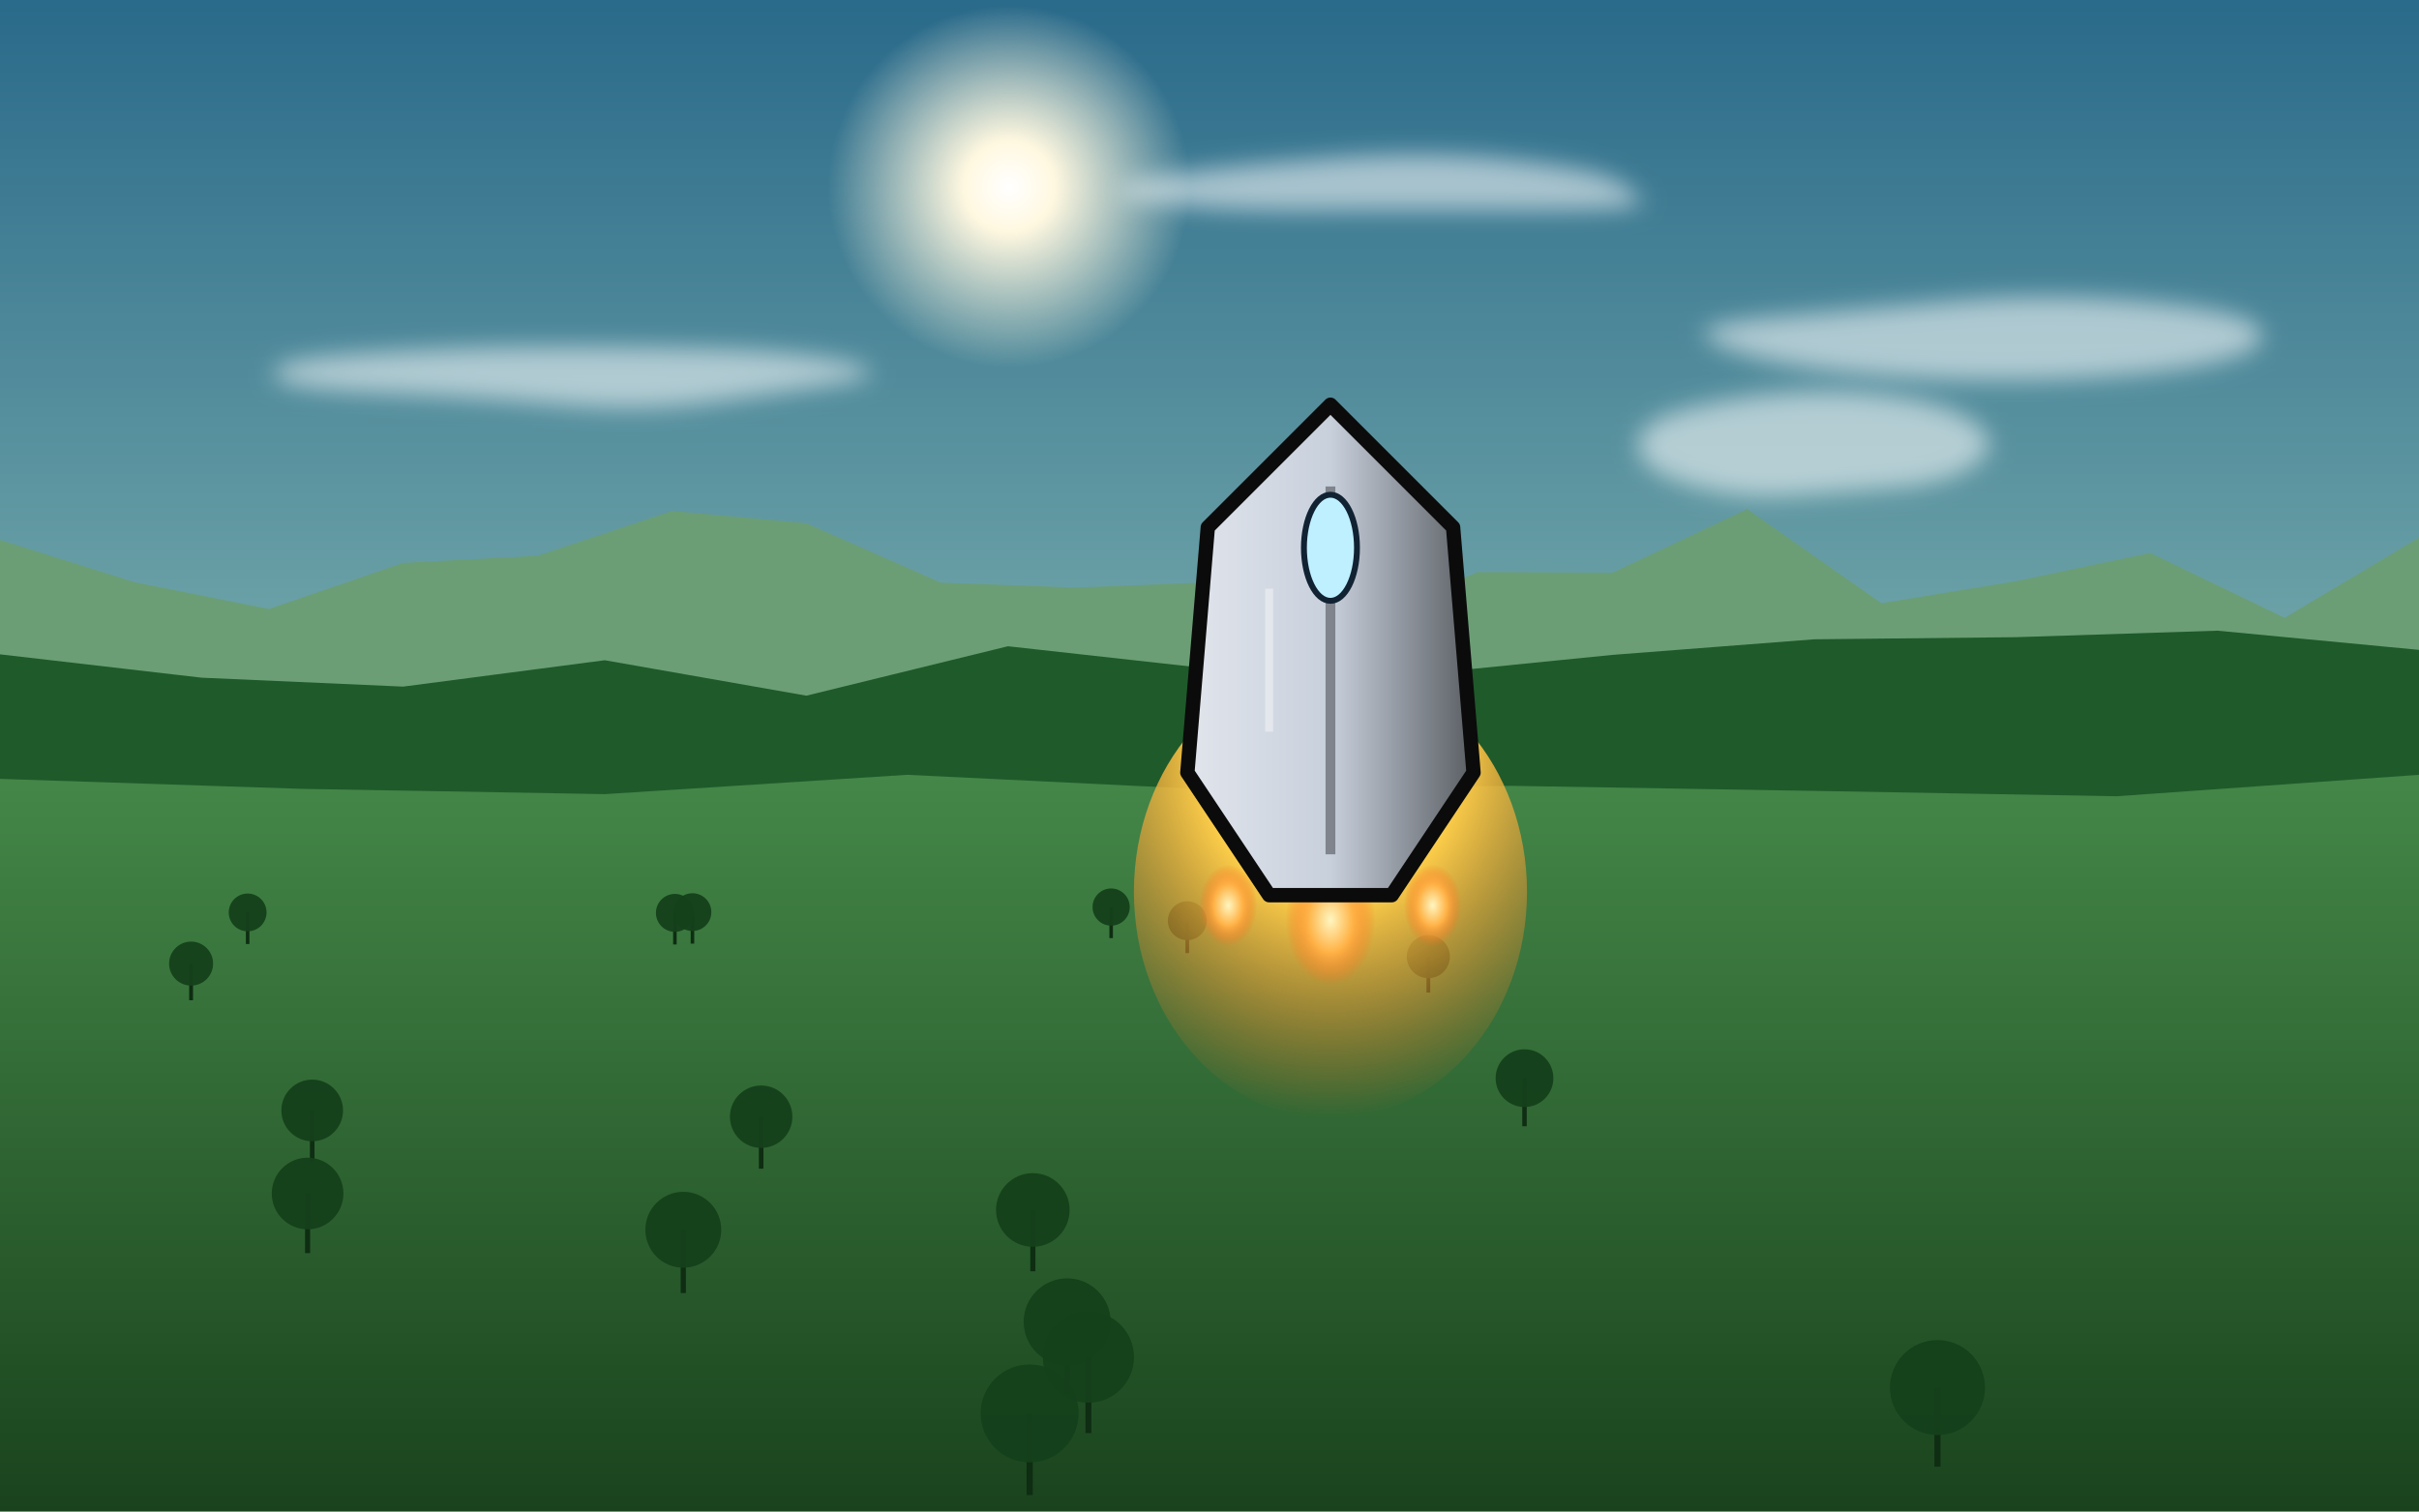
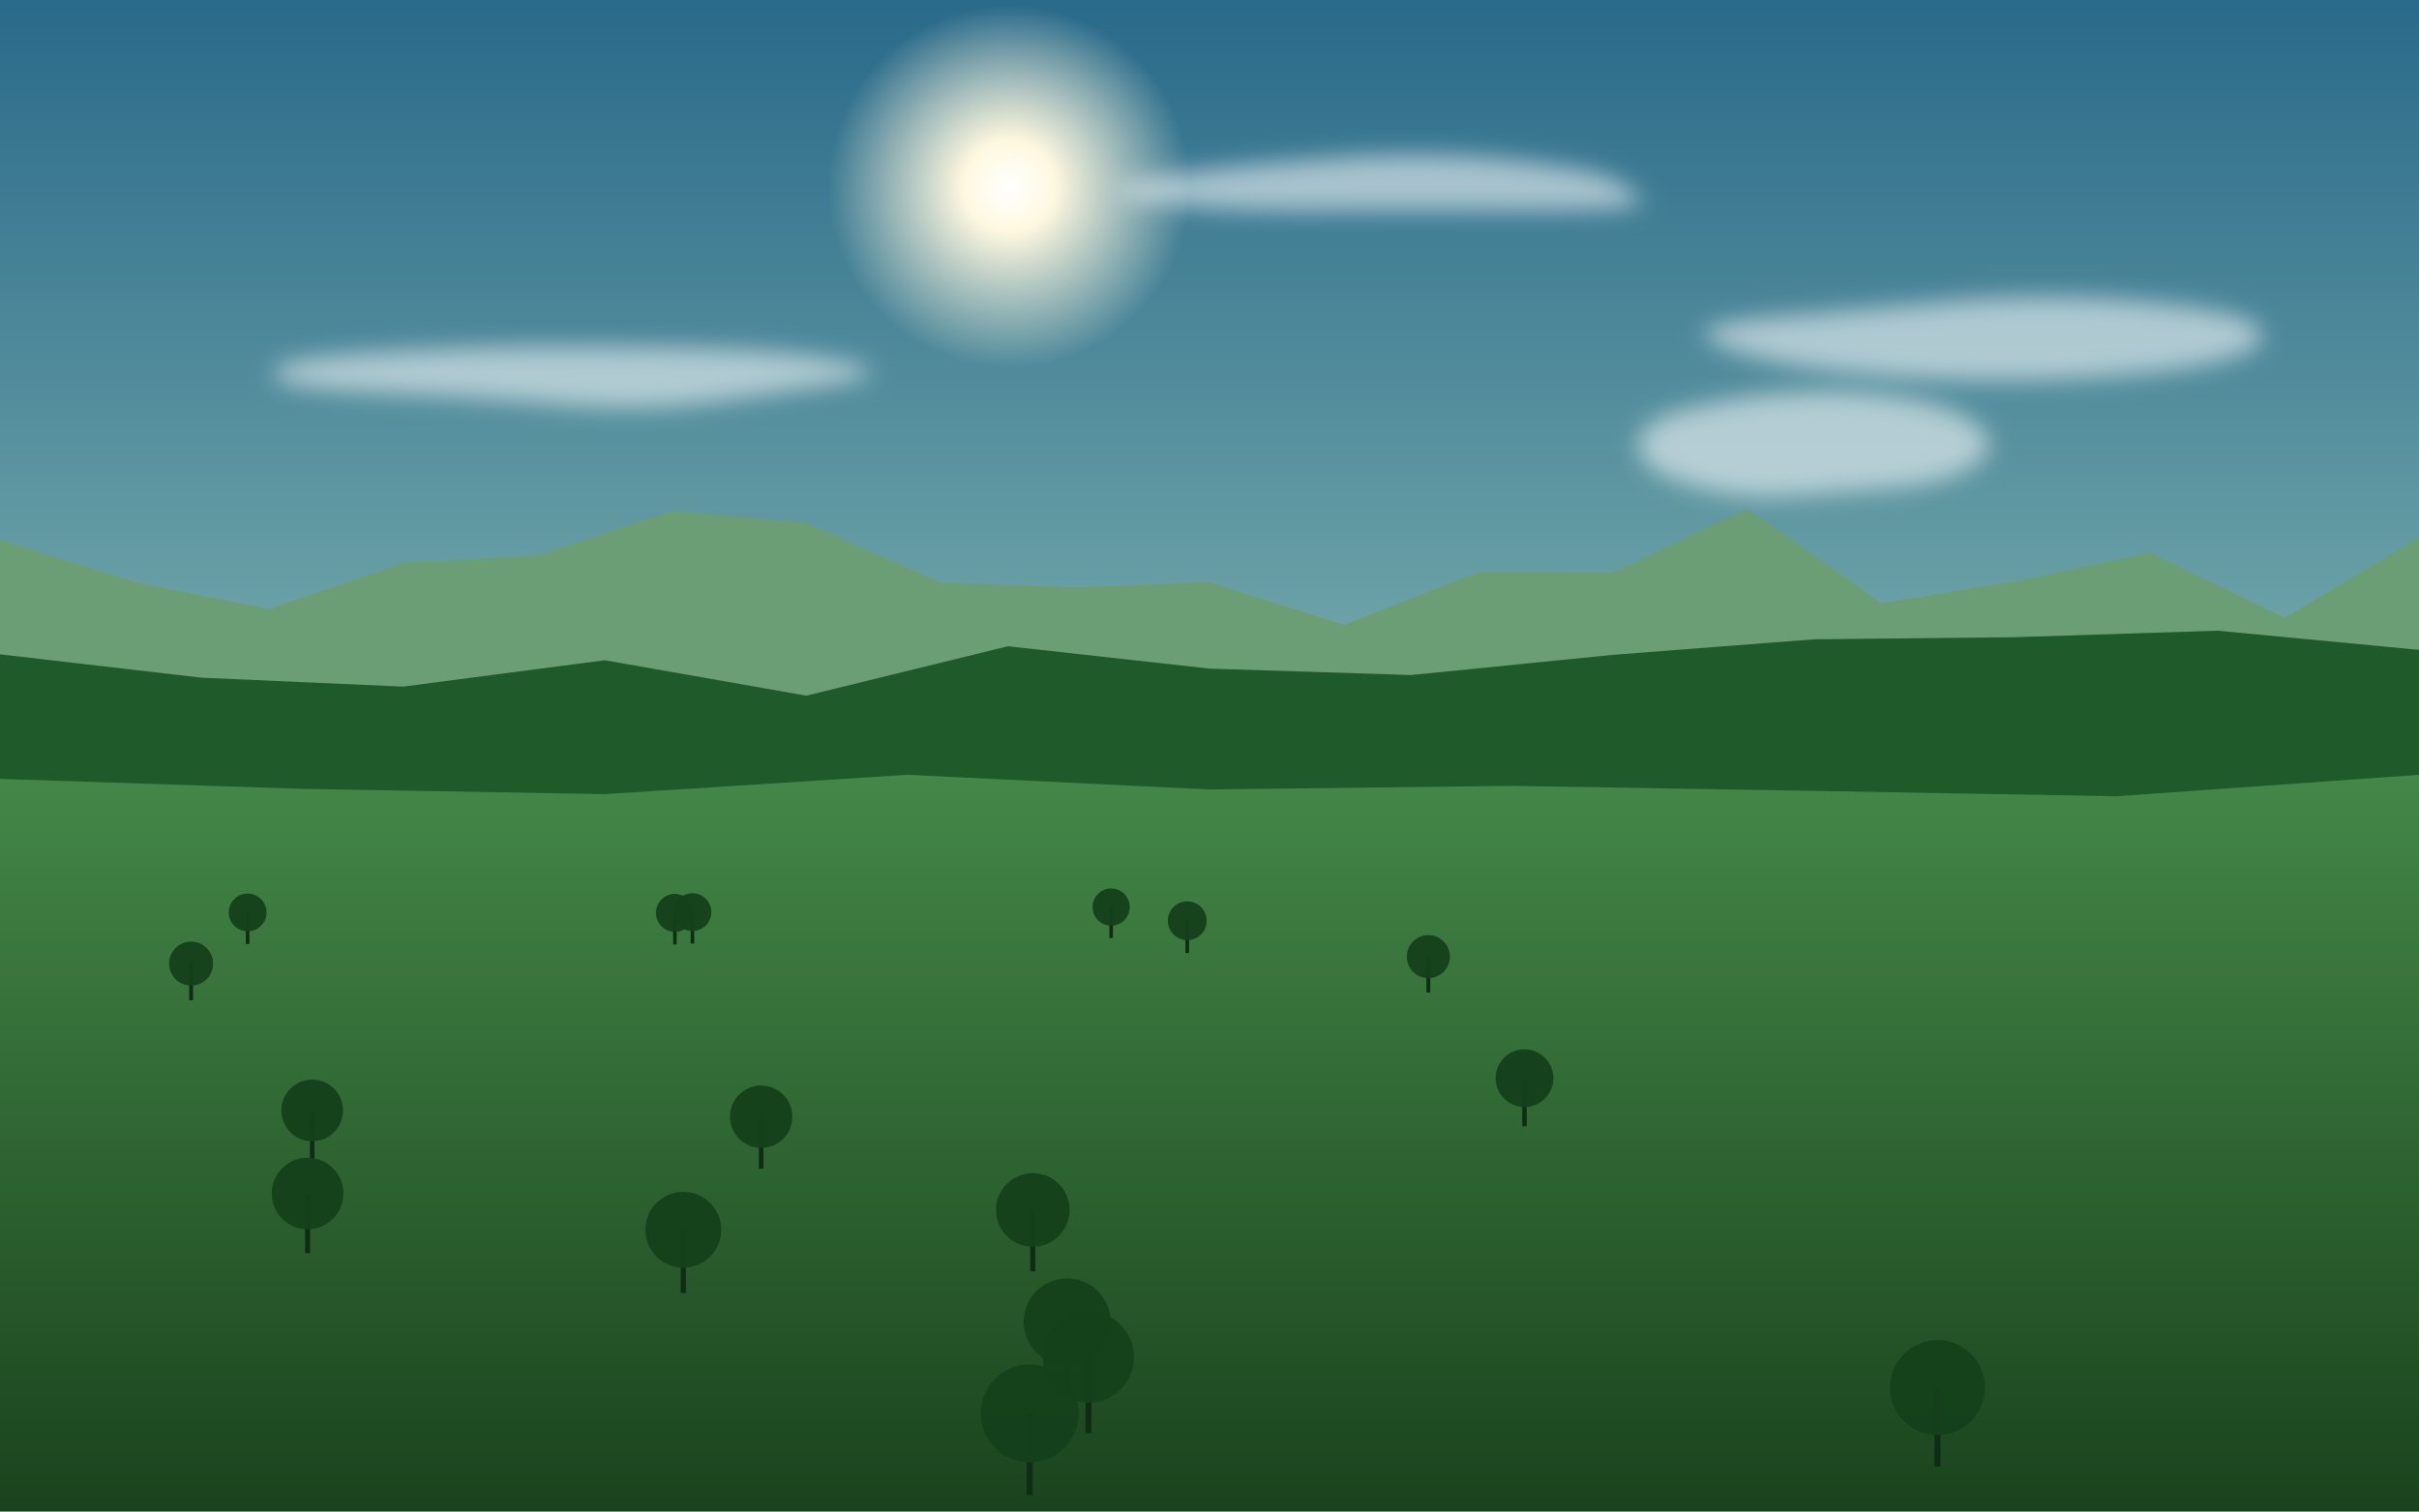
<svg xmlns="http://www.w3.org/2000/svg" width="320" height="200" viewBox="0 0 320 200">
  <defs>
    <linearGradient id="sky" x1="0" y1="0" x2="0" y2="1">
      <stop offset="0" stop-color="#2a6a8a" />
      <stop offset="1" stop-color="#c8f0d0" />
    </linearGradient>
    <linearGradient id="gr" x1="0" y1="0" x2="0" y2="1">
      <stop offset="0" stop-color="#448748" />
      <stop offset="1" stop-color="#1a431d" />
    </linearGradient>
    <filter id="soft" x="-50%" y="-50%" width="200%" height="200%">
      <feGaussianBlur stdDeviation="1.6" />
    </filter>
    <radialGradient id="sun" cx="0.5" cy="0.5" r="0.5">
      <stop offset="0" stop-color="#ffffff" />
      <stop offset="0.25" stop-color="#fff8e0" />
      <stop offset="1" stop-color="#fff8e0" stop-opacity="0" />
-     </radialGradient>
-     <linearGradient id="csh" x1="0" y1="0" x2="0" y2="1">
-       <stop offset="0" stop-color="#e1e5ec" />
-       <stop offset="0.5" stop-color="#c8d0dc" />
-       <stop offset="1" stop-color="#5a5e63" />
-     </linearGradient>
-     <radialGradient id="cse" cx="0.5" cy="0.5" r="0.5">
-       <stop offset="0" stop-color="#fff6c0" />
-       <stop offset="0.5" stop-color="#ffb347" />
-       <stop offset="1" stop-color="#ff6a1a" stop-opacity="0" />
-     </radialGradient>
-     <radialGradient id="fl" cx="0.5" cy="0.2" r="0.8">
-       <stop offset="0" stop-color="#ffffff" />
-       <stop offset="0.4" stop-color="#ffd04a" />
-       <stop offset="1" stop-color="#ff6a1a" stop-opacity="0" />
    </radialGradient>
  </defs>
  <rect x="0" y="0" width="320" height="200" fill="url(#sky)" />
  <circle cx="133.5" cy="24.7" r="24" fill="url(#sun)" />
  <path d="M112.2,47.96Q118.98,49.45 110.66,50.77Q102.35,52.1 93.48,53.29Q84.6,54.49 74.03,53.54Q63.46,52.59 49.88,51.98Q36.3,51.37 36.14,49.44Q35.97,47.51 48.86,46.72Q61.75,45.93 72.19,45.89Q82.62,45.84 94.02,46.16Q105.42,46.47 112.2,47.96Z" fill="#ffffff" opacity="0.55" filter="url(#soft)" />
  <path d="M261.64,56.31Q264.78,58.92 261.32,61.42Q257.86,63.92 251.11,64.51Q244.37,65.09 237.15,65.58Q229.92,66.08 223.33,64.12Q216.73,62.16 216.71,58.91Q216.69,55.67 223.72,53.97Q230.75,52.27 237.86,51.88Q244.98,51.49 251.74,52.6Q258.51,53.71 261.64,56.31Z" fill="#ffffff" opacity="0.55" filter="url(#soft)" />
  <path d="M298.58,43.19Q300.85,45.31 295.89,47.08Q290.93,48.86 280.13,49.71Q269.32,50.56 257.77,50.19Q246.22,49.81 238.16,48.48Q230.09,47.15 226.3,45.1Q222.5,43.05 234.53,41.97Q246.57,40.9 258.7,39.83Q270.82,38.75 283.56,39.91Q296.3,41.08 298.58,43.19Z" fill="#ffffff" opacity="0.55" filter="url(#soft)" />
  <path d="M212.9,23.52Q215.63,24.75 217.1,26.34Q218.56,27.92 202.18,27.85Q185.8,27.79 173.75,27.87Q161.71,27.95 153.97,26.97Q146.24,25.98 148.39,24.83Q150.54,23.68 157.01,22.77Q163.48,21.86 176.25,20.89Q189.01,19.92 199.59,21.1Q210.17,22.28 212.9,23.52Z" fill="#ffffff" opacity="0.55" filter="url(#soft)" />
  <path d="M0,100L0,71.44L17.78,77.03L35.56,80.59L53.33,74.48L71.11,73.54L88.89,67.61L106.67,69.24L124.44,77.09L142.22,77.75L160,77.05L177.78,82.69L195.56,75.7L213.33,75.78L231.11,67.37L248.89,79.82L266.67,76.9L284.44,73.16L302.22,81.75L320,71.14L320,100Z" fill="#6b9e75" />
  <path d="M0,114L0,86.58L26.67,89.67L53.33,90.85L80,87.36L106.67,92.05L133.33,85.51L160,88.47L186.67,89.32L213.33,86.65L240,84.59L266.67,84.31L293.33,83.45L320,85.99L320,114Z" fill="#1f5a2a" />
  <path d="M0,200L0,103.06L40,104.38L80,105.08L120,102.52L160,104.46L200,103.98L240,104.65L280,105.36L320,102.52L320,200Z" fill="url(#gr)" />
  <path d="M136.63,168.21 v-8.11" stroke="#0e2d12" stroke-width="0.68" />
  <circle cx="136.63" cy="160.1" r="4.87" fill="#14401a" opacity="0.95" />
  <path d="M90.39,171.09 v-8.37" stroke="#0e2d12" stroke-width="0.69" />
  <circle cx="90.39" cy="162.72" r="5.02" fill="#14401a" opacity="0.95" />
  <path d="M32.76,124.91 v-4.17" stroke="#0e2d12" stroke-width="0.47" />
  <circle cx="32.76" cy="120.73" r="2.5" fill="#14401a" opacity="0.95" />
  <path d="M136.21,197.82 v-10.8" stroke="#0e2d12" stroke-width="0.82" />
  <circle cx="136.21" cy="187.02" r="6.48" fill="#14401a" opacity="0.95" />
  <path d="M41.3,153.72 v-6.79" stroke="#0e2d12" stroke-width="0.61" />
  <circle cx="41.3" cy="146.93" r="4.08" fill="#14401a" opacity="0.95" />
  <path d="M141.17,184.5 v-9.59" stroke="#0e2d12" stroke-width="0.76" />
  <circle cx="141.17" cy="174.9" r="5.75" fill="#14401a" opacity="0.95" />
  <path d="M146.99,124.13 v-4.1" stroke="#0e2d12" stroke-width="0.47" />
  <circle cx="146.99" cy="120.02" r="2.46" fill="#14401a" opacity="0.95" />
  <path d="M143.98,189.63 v-10.06" stroke="#0e2d12" stroke-width="0.78" />
  <circle cx="143.98" cy="179.57" r="6.03" fill="#14401a" opacity="0.95" />
  <path d="M25.28,132.35 v-4.85" stroke="#0e2d12" stroke-width="0.51" />
  <circle cx="25.28" cy="127.5" r="2.91" fill="#14401a" opacity="0.95" />
  <path d="M91.6,124.86 v-4.17" stroke="#0e2d12" stroke-width="0.47" />
  <circle cx="91.6" cy="120.69" r="2.5" fill="#14401a" opacity="0.95" />
  <path d="M40.69,165.81 v-7.89" stroke="#0e2d12" stroke-width="0.67" />
  <circle cx="40.69" cy="157.92" r="4.74" fill="#14401a" opacity="0.95" />
  <path d="M201.67,149.02 v-6.37" stroke="#0e2d12" stroke-width="0.59" />
  <circle cx="201.67" cy="142.66" r="3.82" fill="#14401a" opacity="0.95" />
  <path d="M100.69,154.64 v-6.88" stroke="#0e2d12" stroke-width="0.61" />
  <circle cx="100.69" cy="147.76" r="4.13" fill="#14401a" opacity="0.95" />
  <path d="M157.06,126.11 v-4.28" stroke="#0e2d12" stroke-width="0.48" />
  <circle cx="157.06" cy="121.83" r="2.57" fill="#14401a" opacity="0.95" />
  <path d="M256.3,194.06 v-10.46" stroke="#0e2d12" stroke-width="0.8" />
  <circle cx="256.3" cy="183.6" r="6.28" fill="#14401a" opacity="0.95" />
  <path d="M188.95,131.33 v-4.76" stroke="#0e2d12" stroke-width="0.5" />
  <circle cx="188.95" cy="126.58" r="2.85" fill="#14401a" opacity="0.95" />
  <path d="M89.28,124.97 v-4.18" stroke="#0e2d12" stroke-width="0.47" />
  <circle cx="89.28" cy="120.79" r="2.51" fill="#14401a" opacity="0.95" />
-   <ellipse cx="176" cy="118" rx="26" ry="30" fill="url(#fl)" />
-   <g transform="translate(176 86) rotate(-90) scale(2.6) translate(-16 -12)">
-     <ellipse cx="2.27" cy="12" rx="3.33" ry="2.29" fill="url(#cse)" />
-     <ellipse cx="3" cy="6.8" rx="2.08" ry="1.46" fill="url(#cse)" />
-     <ellipse cx="3" cy="17.2" rx="2.08" ry="1.46" fill="url(#cse)" />
-     <polygon points="28.48,12 22.24,5.76 9.76,4.72 3.52,8.88 3.52,15.12 9.76,19.28 22.24,18.24" fill="url(#csh)" stroke="#0b0b0b" stroke-width="0.73" stroke-linejoin="round" />
-     <line x1="5.6" y1="12" x2="24.32" y2="12" stroke="#6e7279" stroke-width="0.5" opacity="0.8" />
-     <line x1="11.84" y1="8.88" x2="19.12" y2="8.88" stroke="#e9ecf1" stroke-width="0.4" opacity="0.8" />
-     <ellipse cx="21.2" cy="12" rx="2.7" ry="1.35" fill="#bff0ff" stroke="#123" stroke-width="0.3" />
-   </g>
</svg>
